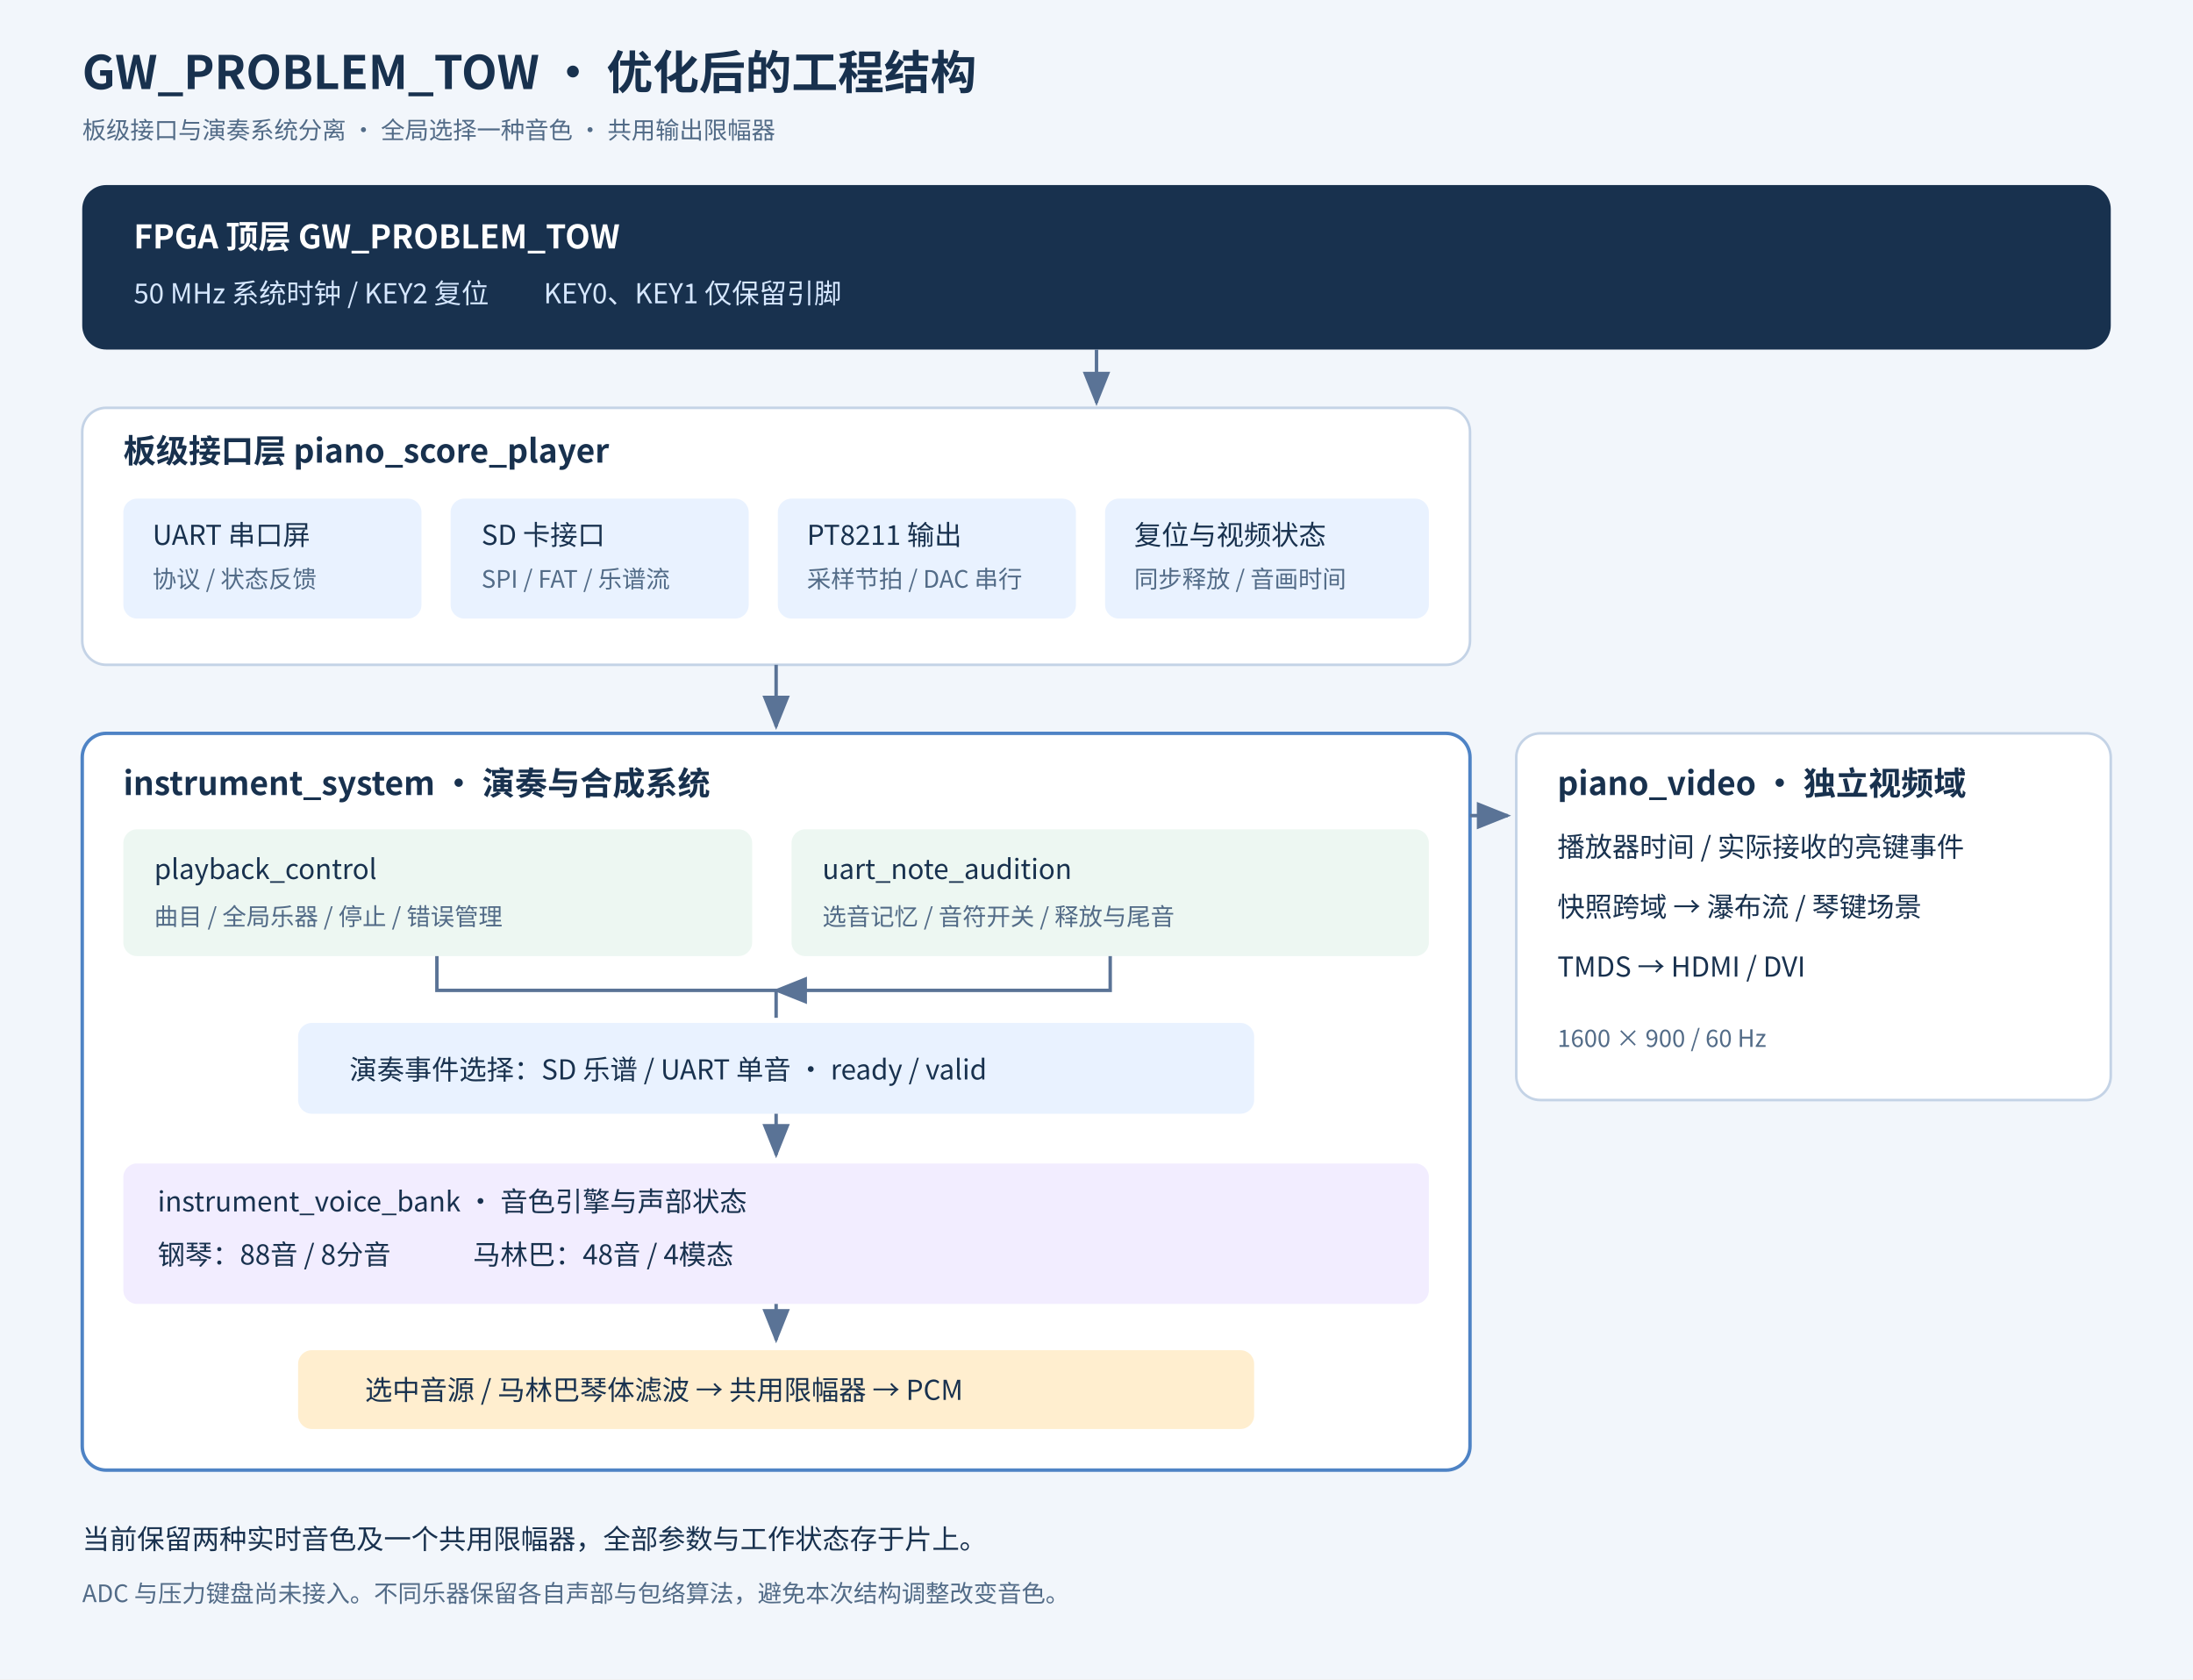
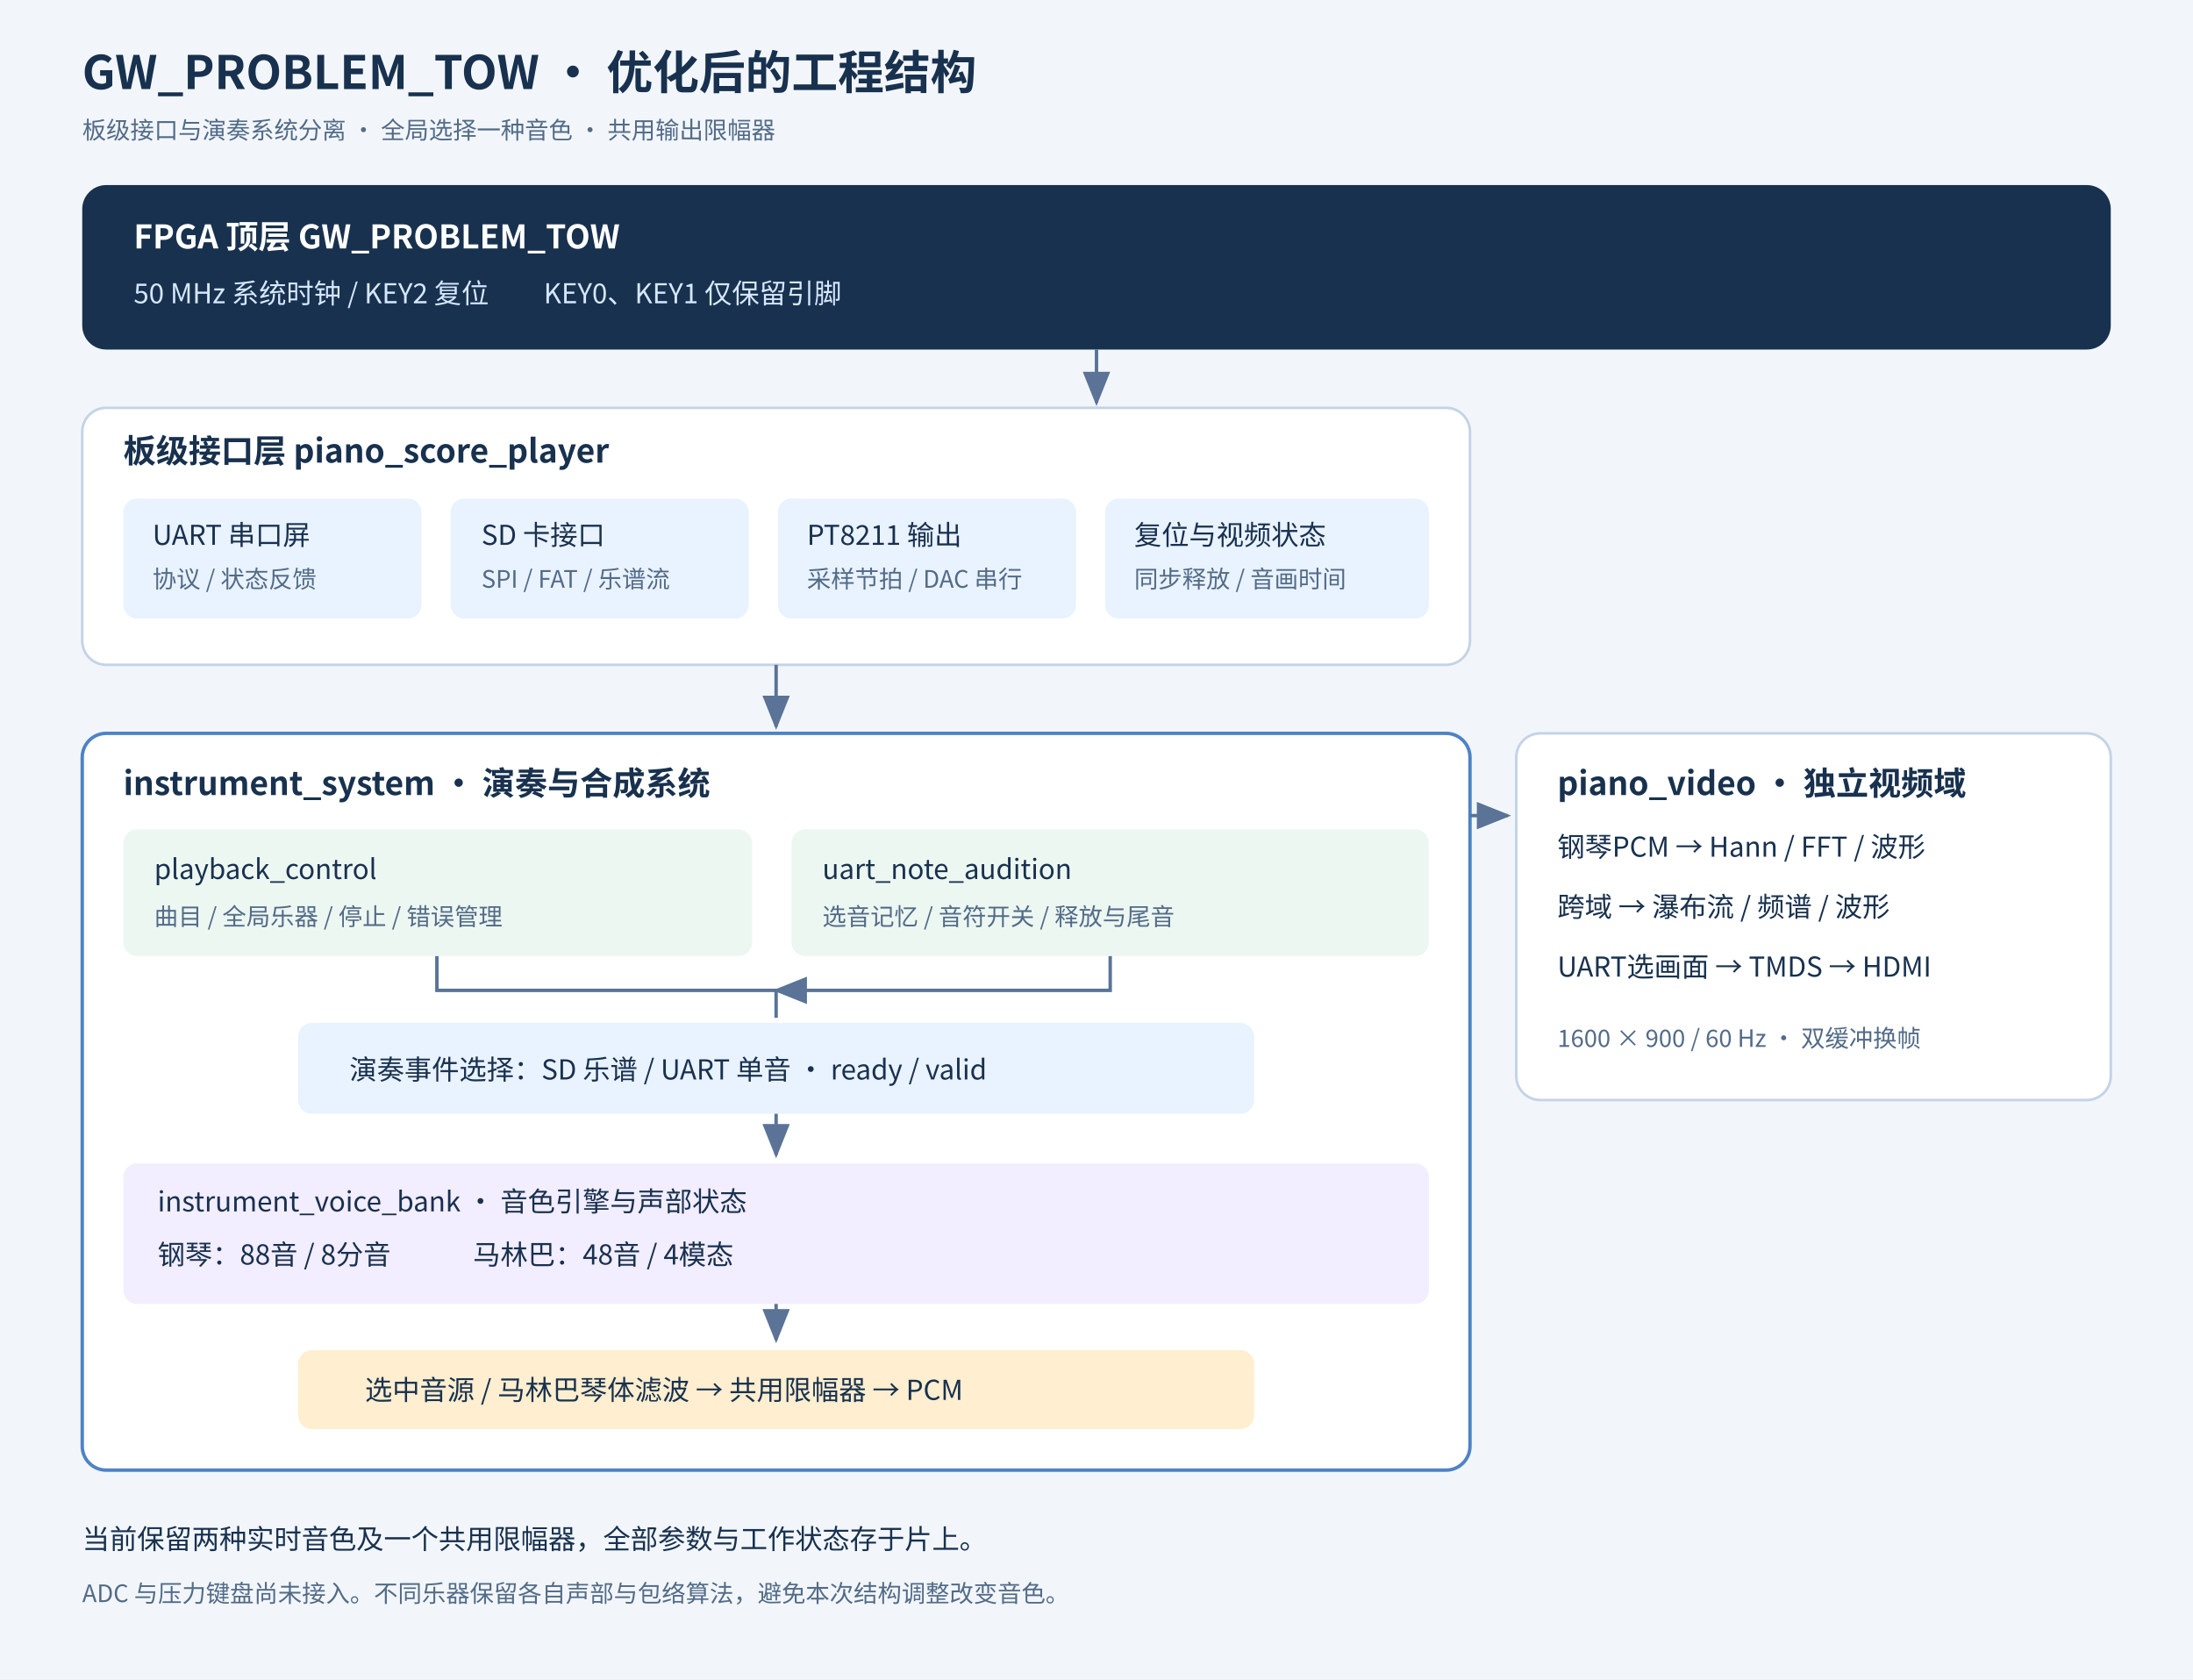
<svg xmlns="http://www.w3.org/2000/svg" width="1280" height="980" viewBox="0 0 1280 980" role="img" aria-labelledby="title description">
  <defs>
    <marker id="arrow" markerWidth="10" markerHeight="8" refX="9" refY="4" orient="auto">
      <path d="M0 0L10 4L0 8" fill="#5a7396" />
    </marker>
    <style>text{font-family:'Microsoft YaHei','Noto Sans CJK SC',Arial,sans-serif;fill:#18314e} .title{font-size:27px;font-weight:700}.head{font-size:19px;font-weight:700}.label{font-size:16px}.small{font-size:14px;fill:#526b87}.box{fill:white;stroke:#c4d3e6;stroke-width:1.5}.flow{fill:none;stroke:#5a7396;stroke-width:2;marker-end:url(#arrow)}</style>
  </defs>
  <rect width="1280" height="980" fill="#f2f6fb" />
  <text x="48" y="52" class="title">GW_PROBLEM_TOW · 优化后的工程结构</text>
  <text x="48" y="81" class="small">板级接口与演奏系统分离 · 全局选择一种音色 · 共用输出限幅器</text>
  <rect x="48" y="108" width="1184" height="96" rx="14" fill="#18314e" />
  <text x="78" y="145" class="head" style="fill:white">FPGA 顶层 GW_PROBLEM_TOW</text>
  <text x="78" y="177" class="label" style="fill:#d6e7ff">50 MHz 系统时钟 / KEY2 复位　　KEY0、KEY1 仅保留引脚</text>
  <path d="M640 204V235" class="flow" />
  <rect x="48" y="238" width="810" height="150" rx="14" class="box" />
  <text x="72" y="270" class="head">板级接口层 piano_score_player</text>
  <rect x="72" y="291" width="174" height="70" rx="8" fill="#e9f2ff" />
  <text x="89" y="318" class="label">UART 串口屏</text>
  <text x="89" y="343" class="small">协议 / 状态反馈</text>
  <rect x="263" y="291" width="174" height="70" rx="8" fill="#e9f2ff" />
  <text x="281" y="318" class="label">SD 卡接口</text>
  <text x="281" y="343" class="small">SPI / FAT / 乐谱流</text>
  <rect x="454" y="291" width="174" height="70" rx="8" fill="#e9f2ff" />
  <text x="471" y="318" class="label">PT8211 输出</text>
  <text x="471" y="343" class="small">采样节拍 / DAC 串行</text>
  <rect x="645" y="291" width="189" height="70" rx="8" fill="#e9f2ff" />
  <text x="662" y="318" class="label">复位与视频状态</text>
  <text x="662" y="343" class="small">同步释放 / 音画时间</text>
  <path d="M453 388V424" class="flow" />
  <rect x="48" y="428" width="810" height="430" rx="14" fill="#fff" stroke="#4e83c5" stroke-width="2" />
  <text x="72" y="464" class="head">instrument_system · 演奏与合成系统</text>
  <rect x="72" y="484" width="367" height="74" rx="8" fill="#edf7f2" />
  <text x="90" y="513" class="label">playback_control</text>
  <text x="90" y="540" class="small">曲目 / 全局乐器 / 停止 / 错误管理</text>
  <rect x="462" y="484" width="372" height="74" rx="8" fill="#edf7f2" />
  <text x="480" y="513" class="label">uart_note_audition</text>
  <text x="480" y="540" class="small">选音记忆 / 音符开关 / 释放与尾音</text>
  <path d="M255 558V578H453V594M648 558V578H453" class="flow" />
  <rect x="174" y="597" width="558" height="53" rx="8" fill="#e9f2ff" />
  <text x="204" y="630" class="label">演奏事件选择：SD 乐谱 / UART 单音 · ready / valid</text>
  <path d="M453 650V674" class="flow" />
  <rect x="72" y="679" width="762" height="82" rx="8" fill="#f2edff" />
  <text x="92" y="707" class="label">instrument_voice_bank · 音色引擎与声部状态</text>
  <text x="92" y="738" class="label">钢琴：88音 / 8分音　　　马林巴：48音 / 4模态</text>
  <path d="M453 761V782" class="flow" />
  <rect x="174" y="788" width="558" height="46" rx="8" fill="#ffeecf" />
  <text x="213" y="817" class="label">选中音源 / 马林巴琴体滤波 → 共用限幅器 → PCM</text>
  <rect x="885" y="428" width="347" height="214" rx="14" class="box" />
  <text x="909" y="464" class="head">piano_video · 独立视频域</text>
-   <text x="909" y="500" class="label">播放器时间 / 实际接收的亮键事件</text>
-   <text x="909" y="535" class="label">快照跨域 → 瀑布流 / 琴键场景</text>
-   <text x="909" y="570" class="label">TMDS → HDMI / DVI</text>
-   <text x="909" y="611" class="small">1600 × 900 / 60 Hz</text>
+   <text x="909" y="500" class="label">钢琴PCM → Hann / FFT / 波形</text>
+   <text x="909" y="535" class="label">跨域 → 瀑布流 / 频谱 / 波形</text>
+   <text x="909" y="570" class="label">UART选画面 → TMDS → HDMI</text>
+   <text x="909" y="611" class="small">1600 × 900 / 60 Hz · 双缓冲换帧</text>
  <path d="M858 476H880" class="flow" />
  <text x="48" y="904" class="label">当前保留两种实时音色及一个共用限幅器，全部参数与工作状态存于片上。</text>
  <text x="48" y="935" class="small">ADC 与压力键盘尚未接入。不同乐器保留各自声部与包络算法，避免本次结构调整改变音色。</text>
</svg>
